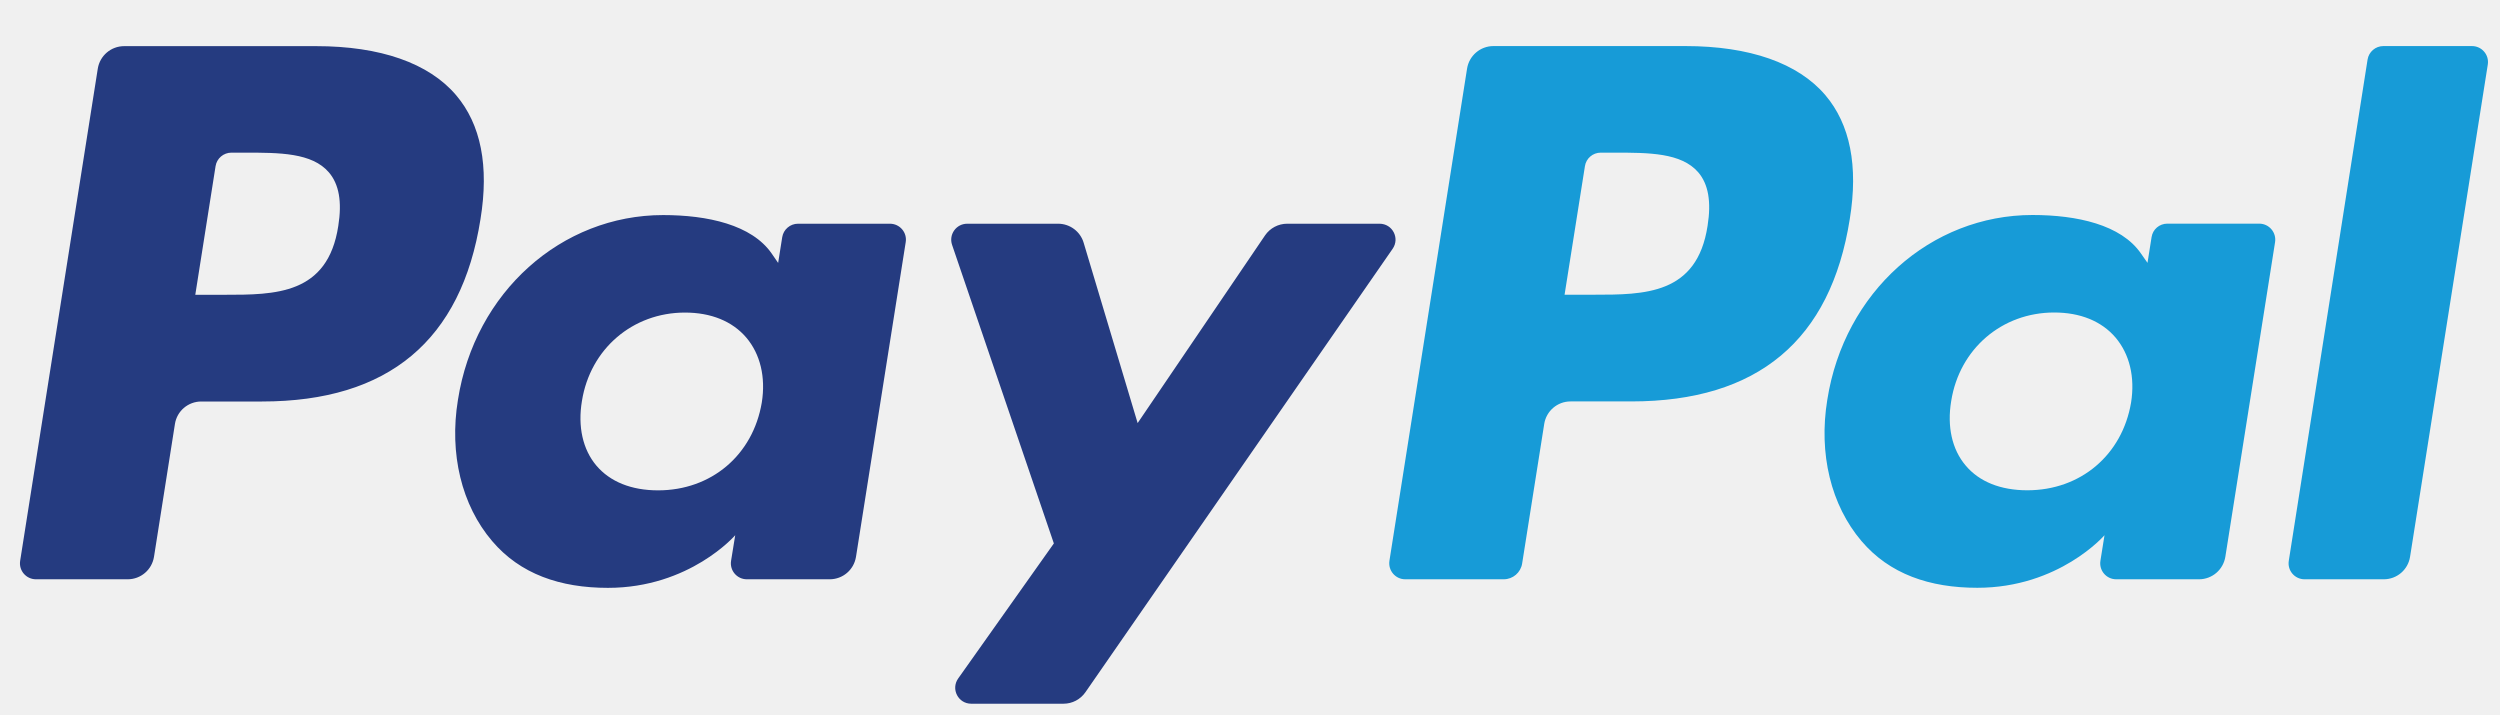
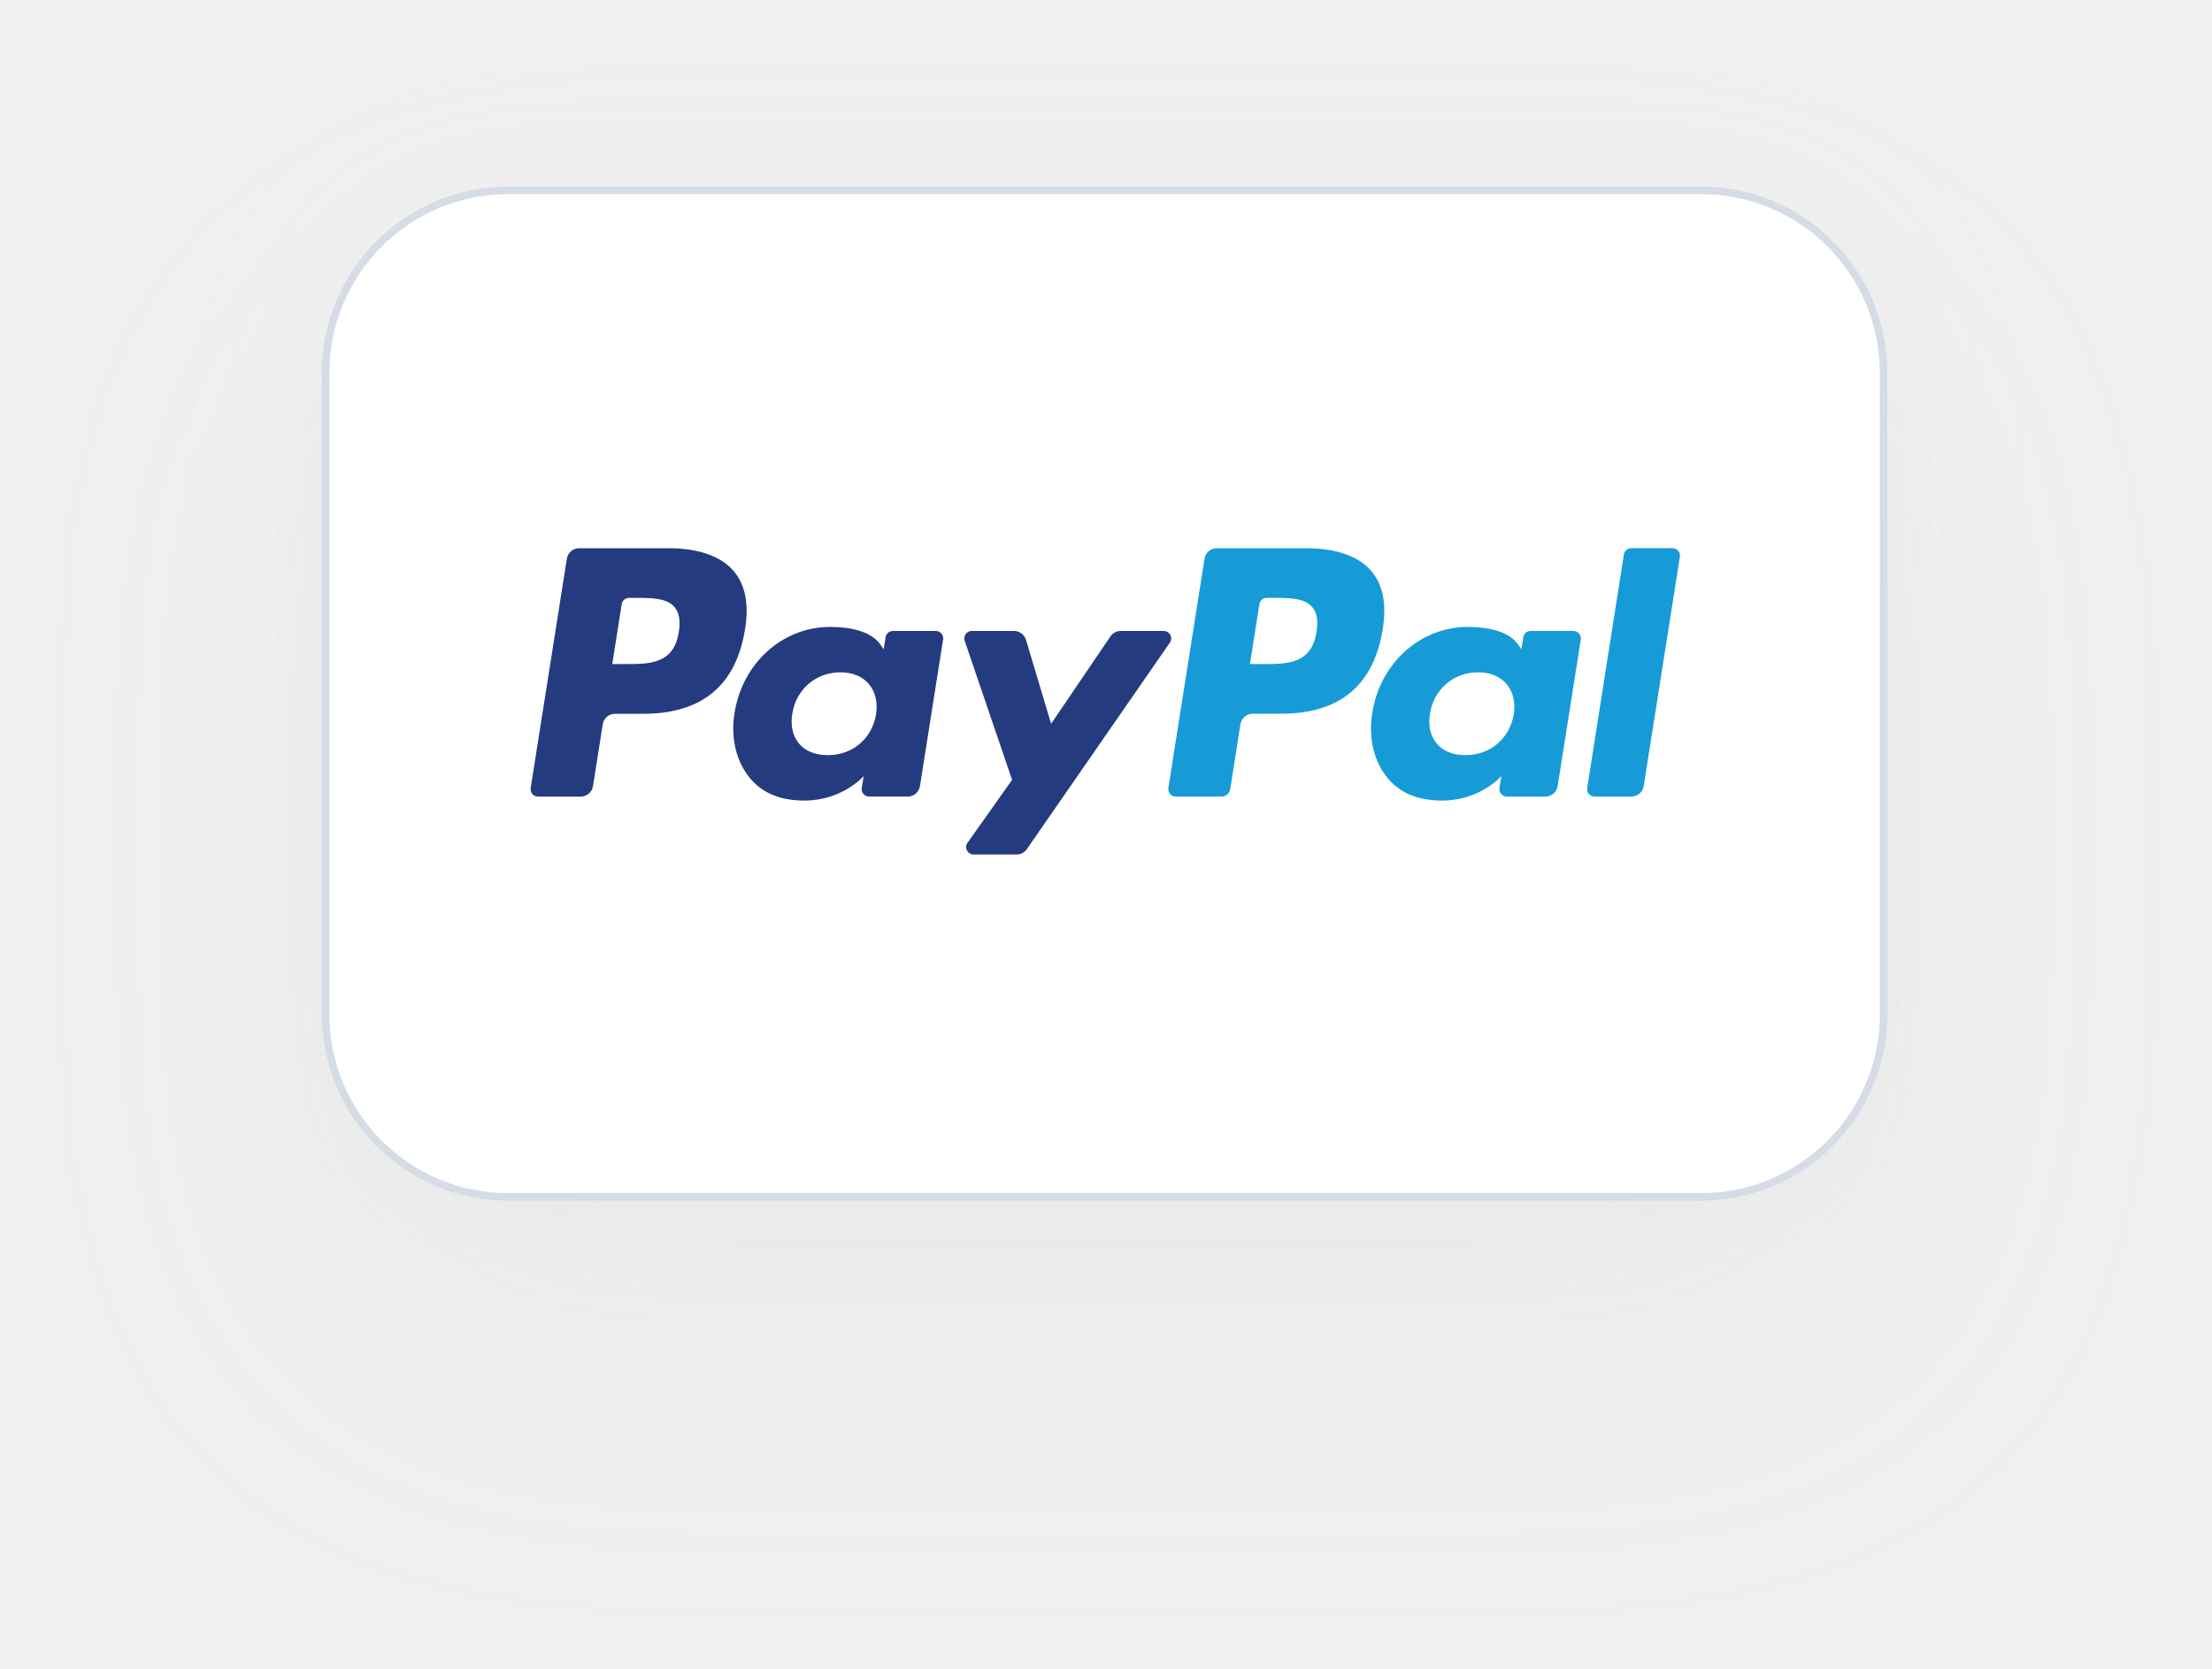
- <svg xmlns="http://www.w3.org/2000/svg" width="35" height="10" viewBox="0 0 35 10" fill="none">
-   <path fill-rule="evenodd" clip-rule="evenodd" d="M4.426 0.646H1.738C1.554 0.646 1.398 0.78 1.369 0.961L0.282 7.852C0.261 7.988 0.366 8.11 0.504 8.11H1.787C1.971 8.11 2.127 7.977 2.156 7.795L2.449 5.936C2.477 5.754 2.634 5.621 2.818 5.621H3.668C5.439 5.621 6.46 4.764 6.727 3.067C6.848 2.324 6.733 1.741 6.385 1.332C6.003 0.883 5.325 0.646 4.426 0.646ZM4.736 3.163C4.589 4.127 3.852 4.127 3.14 4.127H2.734L3.018 2.326C3.035 2.217 3.13 2.137 3.24 2.137H3.426C3.911 2.137 4.369 2.137 4.605 2.414C4.746 2.579 4.79 2.824 4.736 3.163ZM12.459 3.132H11.172C11.063 3.132 10.968 3.212 10.951 3.321L10.894 3.681L10.804 3.55C10.525 3.146 9.904 3.011 9.284 3.011C7.862 3.011 6.647 4.088 6.411 5.599C6.288 6.352 6.462 7.073 6.89 7.575C7.282 8.037 7.843 8.23 8.511 8.23C9.657 8.23 10.293 7.493 10.293 7.493L10.235 7.851C10.213 7.988 10.319 8.11 10.456 8.11H11.615C11.8 8.11 11.955 7.977 11.984 7.795L12.68 3.39C12.702 3.255 12.597 3.132 12.459 3.132ZM10.665 5.636C10.541 6.372 9.958 6.865 9.213 6.865C8.84 6.865 8.541 6.745 8.349 6.518C8.159 6.293 8.087 5.972 8.147 5.614C8.263 4.885 8.857 4.376 9.589 4.376C9.955 4.376 10.252 4.497 10.448 4.726C10.644 4.957 10.722 5.28 10.665 5.636ZM18.02 3.132H19.314C19.495 3.132 19.6 3.335 19.497 3.483L15.196 9.691C15.126 9.792 15.012 9.852 14.889 9.852H13.597C13.415 9.852 13.309 9.647 13.415 9.498L14.754 7.608L13.329 3.428C13.28 3.283 13.387 3.132 13.542 3.132H14.813C14.978 3.132 15.124 3.24 15.171 3.398L15.927 5.923L17.711 3.295C17.781 3.193 17.897 3.132 18.02 3.132Z" fill="#253B80" />
-   <path fill-rule="evenodd" clip-rule="evenodd" d="M32.043 7.851L33.146 0.834C33.163 0.726 33.257 0.645 33.367 0.645H34.608C34.745 0.645 34.851 0.768 34.829 0.904L33.741 7.794C33.713 7.976 33.557 8.11 33.373 8.11H32.264C32.126 8.11 32.021 7.987 32.043 7.851ZM23.596 0.645H20.908C20.724 0.645 20.568 0.779 20.539 0.96L19.452 7.851C19.431 7.987 19.536 8.11 19.673 8.11H21.052C21.181 8.11 21.29 8.016 21.31 7.889L21.619 5.936C21.647 5.754 21.804 5.62 21.987 5.62H22.838C24.608 5.62 25.63 4.764 25.897 3.066C26.018 2.324 25.902 1.74 25.554 1.331C25.172 0.883 24.495 0.645 23.596 0.645ZM23.906 3.162C23.759 4.126 23.022 4.126 22.31 4.126H21.904L22.189 2.326C22.206 2.217 22.3 2.137 22.41 2.137H22.596C23.081 2.137 23.539 2.137 23.776 2.413C23.917 2.578 23.96 2.823 23.906 3.162ZM31.629 3.131H30.343C30.232 3.131 30.138 3.211 30.122 3.32L30.065 3.68L29.974 3.55C29.696 3.145 29.075 3.01 28.455 3.01C27.032 3.01 25.818 4.087 25.582 5.598C25.459 6.352 25.633 7.072 26.061 7.575C26.454 8.037 27.014 8.229 27.682 8.229C28.828 8.229 29.463 7.493 29.463 7.493L29.406 7.85C29.384 7.987 29.489 8.11 29.627 8.11H30.786C30.97 8.11 31.126 7.976 31.155 7.794L31.851 3.39C31.872 3.254 31.767 3.131 31.629 3.131ZM29.835 5.636C29.711 6.371 29.127 6.864 28.383 6.864C28.01 6.864 27.71 6.745 27.519 6.517C27.328 6.292 27.257 5.971 27.317 5.613C27.433 4.884 28.026 4.375 28.759 4.375C29.124 4.375 29.421 4.496 29.617 4.725C29.814 4.957 29.892 5.28 29.835 5.636Z" fill="#179BD7" />
+ <svg xmlns="http://www.w3.org/2000/svg" width="57" height="43" viewBox="0 0 57 43" fill="none">
+   <g filter="url(#filter0_dd_35_1056)">
+     <rect x="8.486" y="5" width="39.957" height="25.741" rx="4.61" fill="white" />
+     <rect x="8.39" y="4.904" width="40.149" height="25.933" rx="4.706" stroke="#D6DCE5" stroke-width="0.192" />
+     <path fill-rule="evenodd" clip-rule="evenodd" d="M17.227 14.125H14.923C14.765 14.125 14.631 14.24 14.607 14.396L13.675 20.302C13.656 20.419 13.747 20.524 13.865 20.524H14.965C15.122 20.524 15.257 20.409 15.281 20.253L15.532 18.66C15.557 18.504 15.691 18.39 15.848 18.39H16.578C18.095 18.39 18.971 17.655 19.2 16.201C19.303 15.564 19.204 15.064 18.906 14.713C18.578 14.329 17.998 14.125 17.227 14.125ZM17.492 16.283C17.366 17.109 16.735 17.109 16.124 17.109H15.777L16.02 15.566C16.035 15.472 16.116 15.404 16.21 15.404H16.369C16.785 15.404 17.178 15.404 17.381 15.641C17.502 15.782 17.539 15.992 17.492 16.283ZM24.113 16.256H23.01C22.916 16.256 22.834 16.325 22.82 16.418L22.771 16.727L22.694 16.615C22.455 16.268 21.923 16.152 21.391 16.152C20.172 16.152 19.131 17.076 18.928 18.371C18.823 19.017 18.973 19.634 19.339 20.065C19.675 20.461 20.156 20.626 20.729 20.626C21.711 20.626 22.256 19.995 22.256 19.995L22.206 20.301C22.188 20.419 22.278 20.523 22.396 20.523H23.389C23.547 20.523 23.681 20.409 23.706 20.253L24.302 16.478C24.321 16.362 24.231 16.256 24.113 16.256ZM22.575 18.403C22.469 19.033 21.968 19.456 21.331 19.456C21.01 19.456 20.754 19.354 20.59 19.159C20.427 18.965 20.365 18.69 20.417 18.384C20.516 17.759 21.025 17.322 21.653 17.322C21.966 17.322 22.221 17.426 22.389 17.623C22.557 17.821 22.623 18.098 22.575 18.403ZM28.88 16.256H29.988C30.143 16.256 30.234 16.43 30.146 16.557L26.459 21.879C26.399 21.965 26.301 22.016 26.196 22.016H25.088C24.933 22.016 24.841 21.841 24.932 21.713L26.08 20.093L24.859 16.51C24.817 16.385 24.909 16.256 25.041 16.256H26.13C26.272 16.256 26.397 16.349 26.438 16.484L27.086 18.648L28.615 16.396C28.674 16.308 28.774 16.256 28.88 16.256Z" fill="#253B80" />
+     <path fill-rule="evenodd" clip-rule="evenodd" d="M40.9 20.302L41.845 14.287C41.859 14.194 41.94 14.125 42.034 14.124H43.099C43.216 14.124 43.306 14.23 43.288 14.347L42.356 20.253C42.331 20.409 42.197 20.523 42.039 20.523H41.089C40.971 20.523 40.881 20.418 40.9 20.302ZM33.659 14.125H31.355C31.198 14.125 31.064 14.239 31.039 14.395L30.107 20.302C30.089 20.418 30.179 20.523 30.297 20.523H31.479C31.589 20.523 31.683 20.443 31.7 20.334L31.964 18.66C31.988 18.504 32.123 18.389 32.28 18.389H33.009C34.527 18.389 35.403 17.655 35.632 16.2C35.735 15.563 35.636 15.063 35.337 14.713C35.01 14.328 34.43 14.125 33.659 14.125ZM33.925 16.282C33.799 17.109 33.167 17.109 32.556 17.109H32.209L32.453 15.565C32.468 15.472 32.548 15.403 32.643 15.403H32.802C33.218 15.403 33.611 15.403 33.813 15.64C33.934 15.782 33.971 15.992 33.925 16.282ZM40.544 16.256H39.442C39.347 16.256 39.267 16.324 39.253 16.418L39.204 16.726L39.127 16.614C38.888 16.268 38.355 16.152 37.824 16.152C36.605 16.152 35.564 17.075 35.361 18.37C35.256 19.016 35.405 19.634 35.772 20.065C36.109 20.461 36.589 20.626 37.161 20.626C38.144 20.626 38.688 19.994 38.688 19.994L38.639 20.301C38.62 20.418 38.711 20.523 38.829 20.523H39.822C39.98 20.523 40.114 20.409 40.138 20.253L40.735 16.477C40.753 16.361 40.663 16.256 40.544 16.256ZM39.007 18.402C38.901 19.033 38.4 19.456 37.762 19.456C37.443 19.456 37.186 19.353 37.022 19.158C36.858 18.965 36.797 18.69 36.848 18.383C36.948 17.759 37.456 17.322 38.085 17.322C38.398 17.322 38.652 17.426 38.82 17.622C38.989 17.82 39.056 18.097 39.007 18.402Z" fill="#179BD7" />
+   </g>
+   <defs>
+     <filter id="filter0_dd_35_1056" x="0.61" y="0.966" width="55.709" height="41.493" filterUnits="userSpaceOnUse" color-interpolation-filters="sRGB">
+       <feFlood flood-opacity="0" result="BackgroundImageFix" />
+       <feColorMatrix in="SourceAlpha" type="matrix" values="0 0 0 0 0 0 0 0 0 0 0 0 0 0 0 0 0 0 127 0" result="hardAlpha" />
+       <feOffset dy="0.384" />
+       <feGaussianBlur stdDeviation="1.921" />
+       <feColorMatrix type="matrix" values="0 0 0 0 0.718 0 0 0 0 0.718 0 0 0 0 0.718 0 0 0 0.08 0" />
+       <feBlend mode="normal" in2="BackgroundImageFix" result="effect1_dropShadow_35_1056" />
+       <feColorMatrix in="SourceAlpha" type="matrix" values="0 0 0 0 0 0 0 0 0 0 0 0 0 0 0 0 0 0 127 0" result="hardAlpha" />
+       <feOffset dy="3.842" />
+       <feGaussianBlur stdDeviation="3.842" />
+       <feColorMatrix type="matrix" values="0 0 0 0 0.718 0 0 0 0 0.718 0 0 0 0 0.718 0 0 0 0.08 0" />
+       <feBlend mode="normal" in2="effect1_dropShadow_35_1056" result="effect2_dropShadow_35_1056" />
+       <feBlend mode="normal" in="SourceGraphic" in2="effect2_dropShadow_35_1056" result="shape" />
+     </filter>
+   </defs>
</svg>
